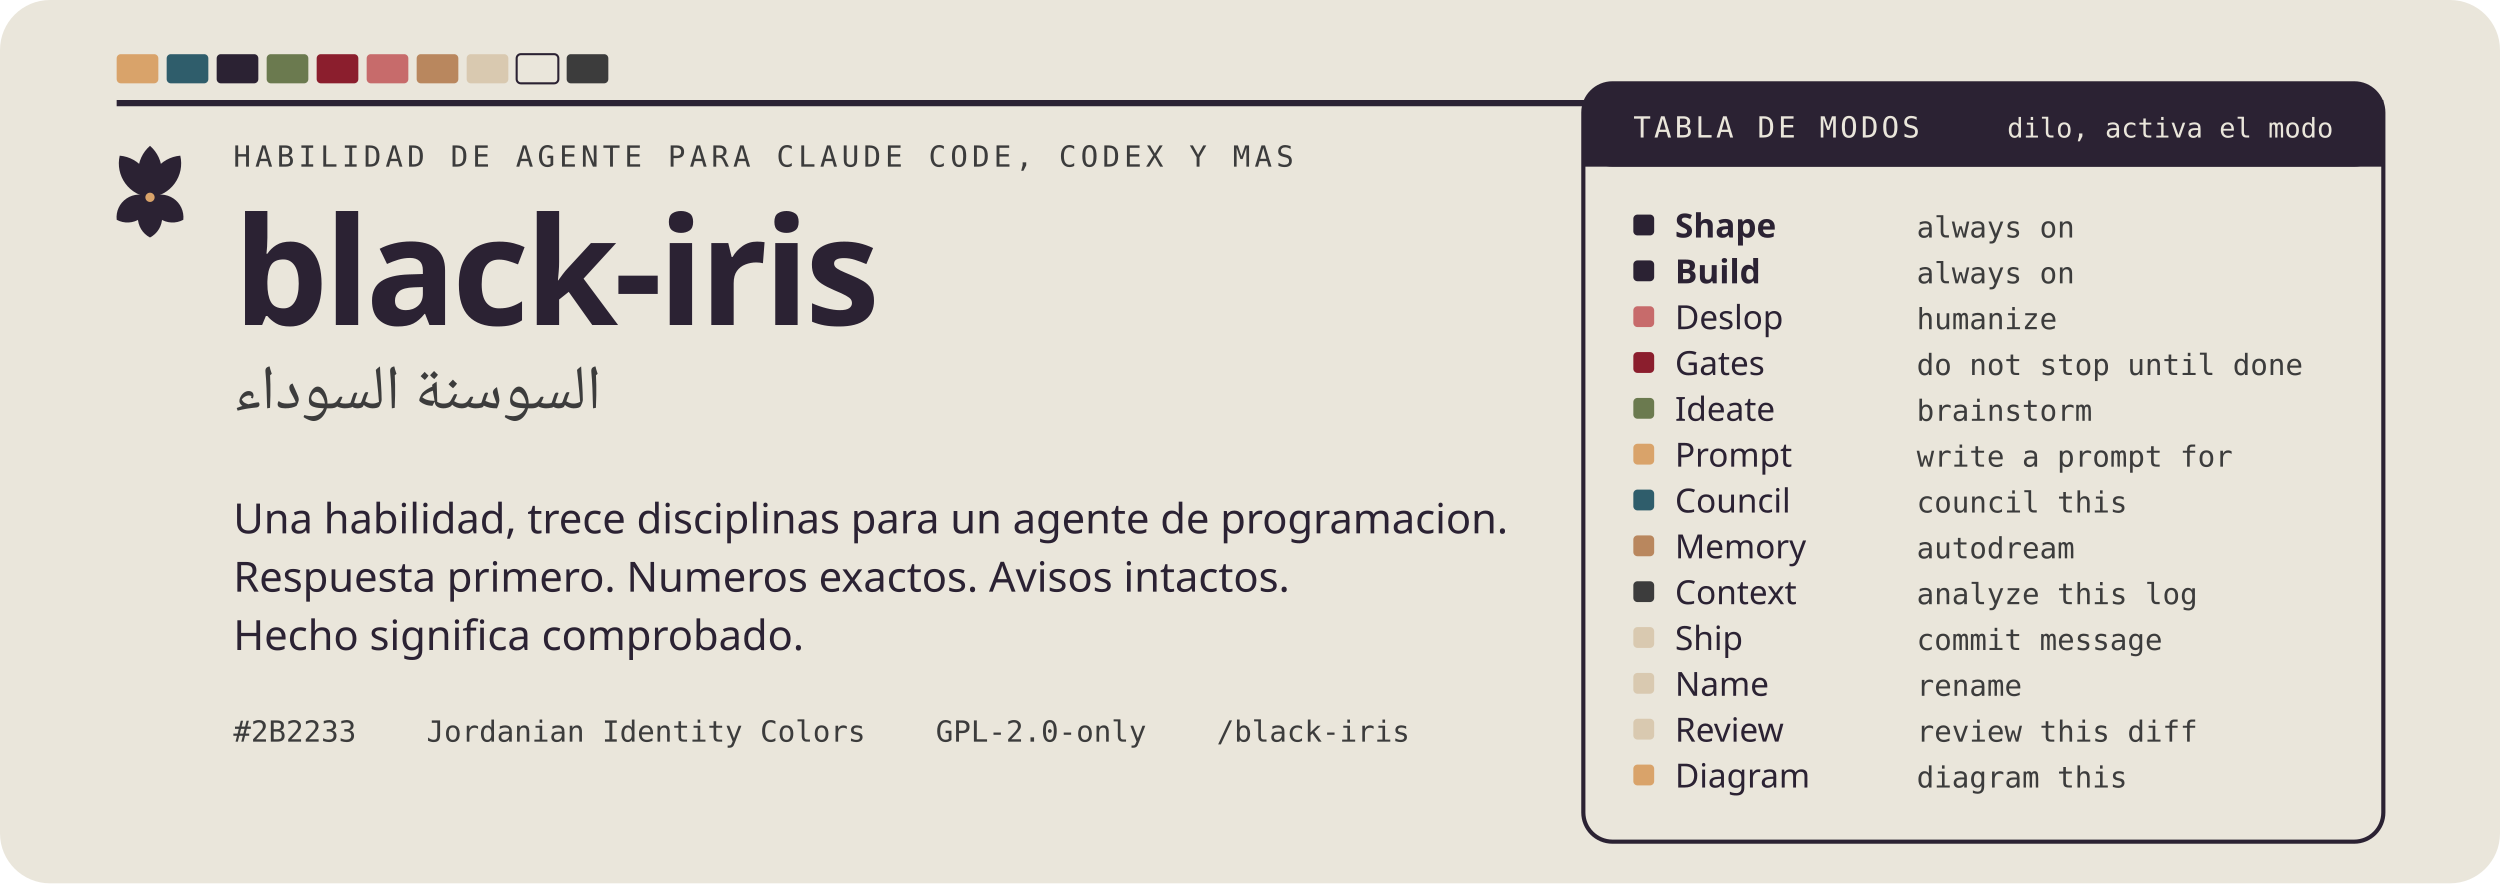
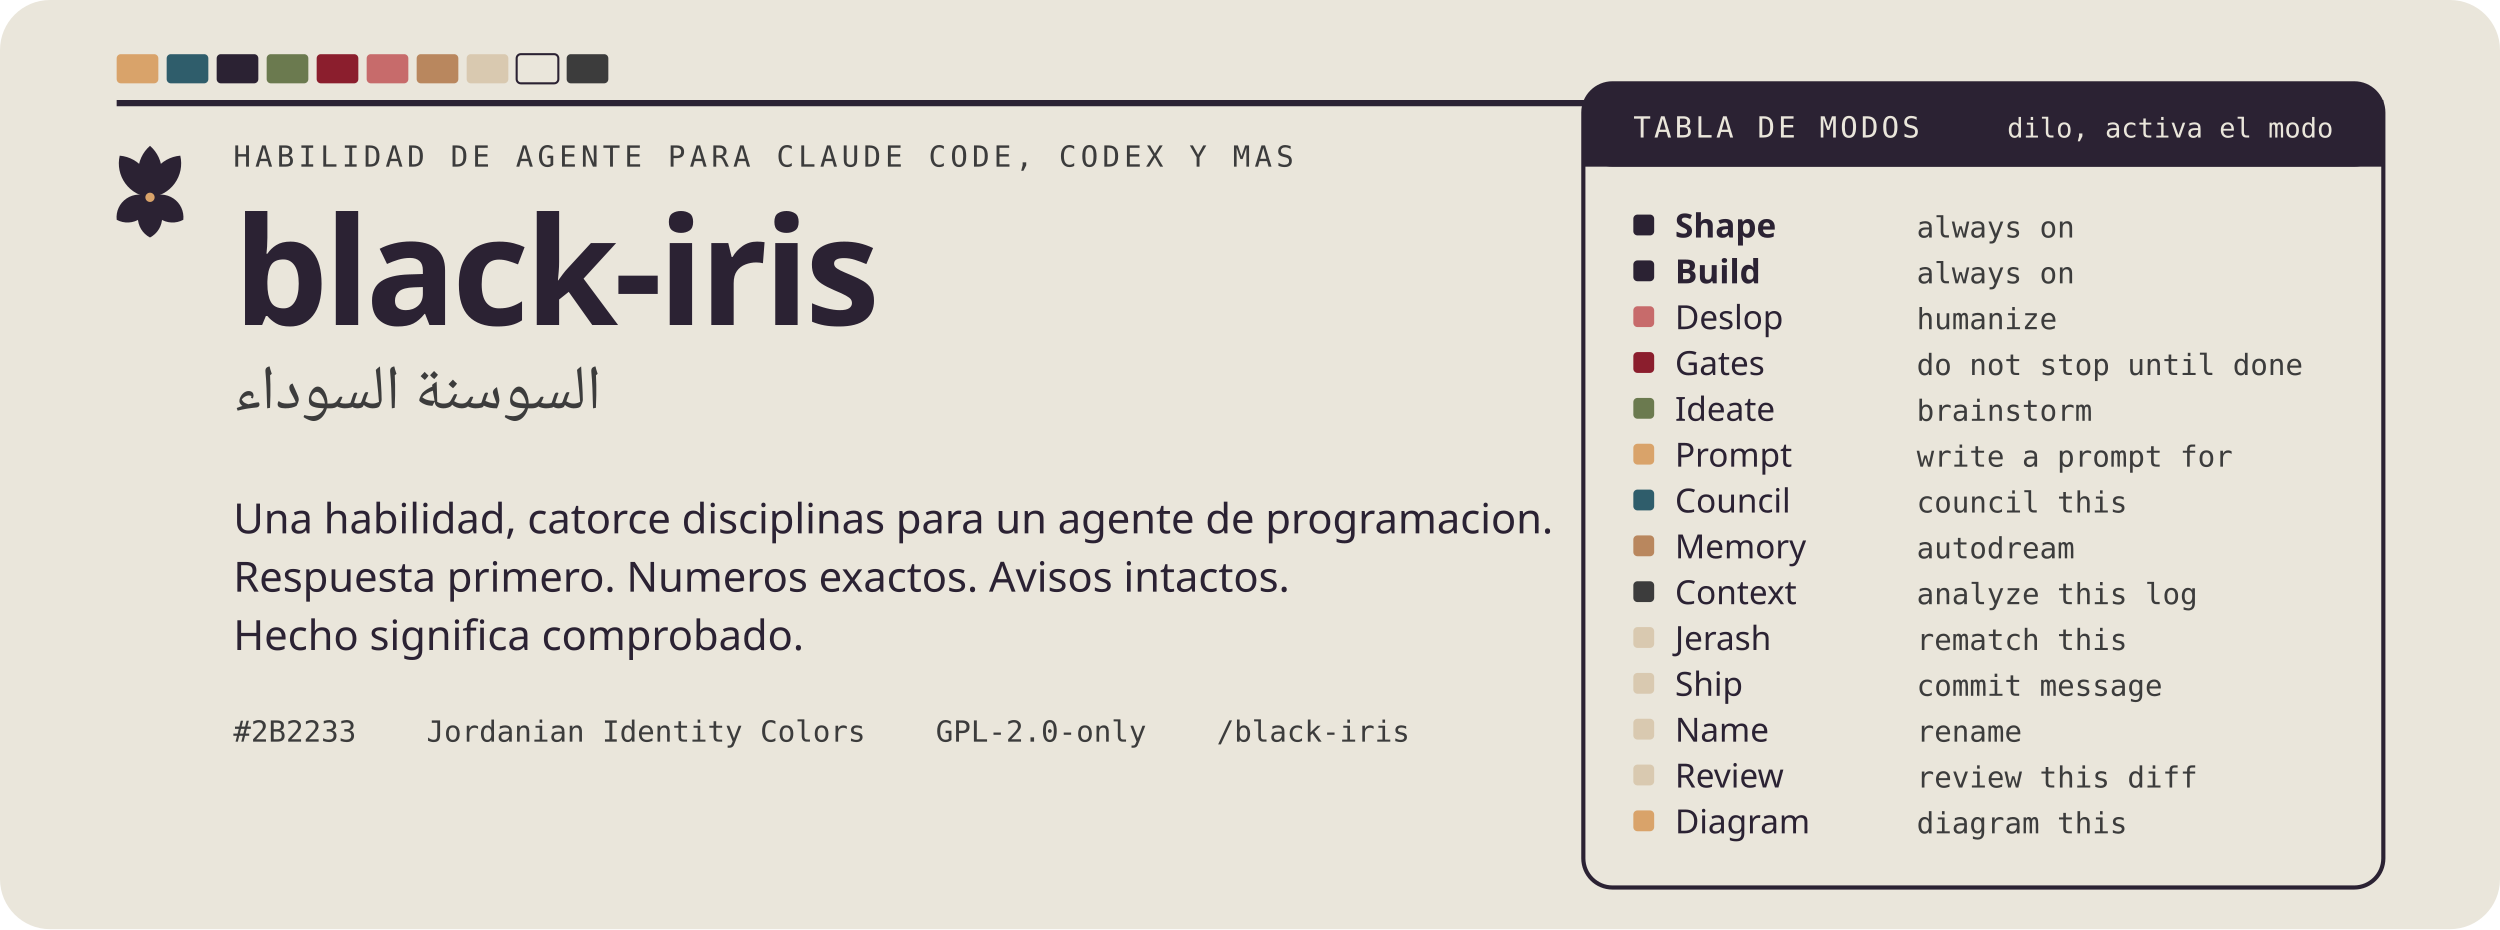
- <svg xmlns="http://www.w3.org/2000/svg" width="1200" height="424" viewBox="0 0 1200 424" role="img" aria-labelledby="title desc">
-   <rect width="1200" height="424" rx="24" fill="#EAE6DB" />
+ <svg xmlns="http://www.w3.org/2000/svg" width="1200" height="446" viewBox="0 0 1200 446" role="img" aria-labelledby="title desc">
+   <rect width="1200" height="446" rx="24" fill="#EAE6DB" />
  <rect x="56" y="48" width="1088" height="3" fill="#2B2233" />
  <g id="identity-strip" transform="translate(56 26)">
    <rect x="0" y="0" width="20" height="14" rx="2" fill="#D9A36A" />
    <rect x="24" y="0" width="20" height="14" rx="2" fill="#2F5D6B" />
    <rect x="48" y="0" width="20" height="14" rx="2" fill="#2B2233" />
    <rect x="72" y="0" width="20" height="14" rx="2" fill="#6B7A4F" />
    <rect x="96" y="0" width="20" height="14" rx="2" fill="#8B1E2D" />
    <rect x="120" y="0" width="20" height="14" rx="2" fill="#C76B6B" />
    <rect x="144" y="0" width="20" height="14" rx="2" fill="#B9875E" />
    <rect x="168" y="0" width="20" height="14" rx="2" fill="#D9C9B0" />
    <rect x="192" y="0" width="20" height="14" rx="2" fill="#EAE6DB" stroke="#2B2233" stroke-width="1" />
    <rect x="216" y="0" width="20" height="14" rx="2" fill="#3C3C3C" />
  </g>
  <g transform="translate(72 92) scale(0.2472) translate(-128.0 -129.0)">
    <path fill="#2B2233" d="M128 140 A66 66 0 0 1 69.22 59.1 A66 66 0 0 1 128 140 Z" />
    <path fill="#2B2233" d="M128 140 A66 66 0 0 1 128.0 40.0 A66 66 0 0 1 128 140 Z" />
    <path fill="#2B2233" d="M128 140 A66 66 0 0 1 186.78 59.1 A66 66 0 0 1 128 140 Z" />
    <path fill="#2B2233" d="M128 140 A44 44 0 0 1 192.66 183.62 A44 44 0 0 1 128 140 Z" />
    <path fill="#2B2233" d="M128 140 A44 44 0 0 1 128.0 218.0 A44 44 0 0 1 128 140 Z" />
    <path fill="#2B2233" d="M128 140 A44 44 0 0 1 63.34 183.62 A44 44 0 0 1 128 140 Z" />
    <circle cx="128" cy="140" r="9" fill="#D9A36A" />
  </g>
  <g id="title-block" transform="translate(112 64)">
    <text x="0" y="16" font-family="ui-monospace, SFMono-Regular, Menlo, monospace" font-size="14" letter-spacing="2" fill="#3C3C3C">HABILIDAD DE AGENTE PARA CLAUDE CODE, CODEX Y MAS</text>
    <text x="0" y="92" font-family="-apple-system, BlinkMacSystemFont, 'Segoe UI', 'Noto Sans', 'Noto Naskh Arabic', sans-serif" font-size="72" font-weight="800" letter-spacing="-2" fill="#2B2233">black-iris</text>
    <text x="0" y="132" font-family="-apple-system, BlinkMacSystemFont, 'Segoe UI', 'Noto Sans', 'Noto Naskh Arabic', sans-serif" font-size="30" fill="#3C3C3C">السوسنة السوداء</text>
-     <text x="0" y="192" font-family="-apple-system, BlinkMacSystemFont, 'Segoe UI', 'Noto Sans', 'Noto Naskh Arabic', sans-serif" font-size="20" fill="#2B2233">Una habilidad, trece disciplinas para un agente de programacion.</text>
+     <text x="0" y="192" font-family="-apple-system, BlinkMacSystemFont, 'Segoe UI', 'Noto Sans', 'Noto Naskh Arabic', sans-serif" font-size="20" fill="#2B2233">Una habilidad, catorce disciplinas para un agente de programacion.</text>
    <text x="0" y="220" font-family="-apple-system, BlinkMacSystemFont, 'Segoe UI', 'Noto Sans', 'Noto Naskh Arabic', sans-serif" font-size="20" fill="#2B2233">Respuesta primero. Numeros exactos. Avisos intactos.</text>
    <text x="0" y="248" font-family="-apple-system, BlinkMacSystemFont, 'Segoe UI', 'Noto Sans', 'Noto Naskh Arabic', sans-serif" font-size="20" fill="#2B2233">Hecho significa comprobado.</text>
    <text x="0" y="292" xml:space="preserve" font-family="ui-monospace, SFMono-Regular, Menlo, monospace" font-size="14" fill="#3C3C3C">#2B2233    Jordanian Identity Colors    GPL-2.0-only    /black-iris</text>
  </g>
  <g id="project-proof" transform="translate(760 40)">
-     <rect x="0" y="0" width="384" height="364" rx="14" fill="#EAE6DB" stroke="#2B2233" stroke-width="2" />
+     <rect x="0" y="0" width="384" height="386" rx="14" fill="#EAE6DB" stroke="#2B2233" stroke-width="2" />
    <rect x="0" y="0" width="384" height="40" rx="14" fill="#2B2233" />
    <rect x="0" y="26" width="384" height="14" fill="#2B2233" />
    <text x="24" y="26" font-family="ui-monospace, SFMono-Regular, Menlo, monospace" font-size="14" letter-spacing="1.5" fill="#EAE6DB">TABLA DE MODOS</text>
    <text x="360" y="26" text-anchor="end" font-family="ui-monospace, SFMono-Regular, Menlo, monospace" font-size="13" fill="#EAE6DB">dilo, activa el modo</text>
    <rect x="24" y="63" width="10" height="10" rx="2" fill="#2B2233" />
    <text x="44" y="74" font-family="-apple-system, BlinkMacSystemFont, 'Segoe UI', 'Noto Sans', 'Noto Naskh Arabic', sans-serif" font-size="16" font-weight="700" fill="#2B2233">Shape</text>
    <text x="160" y="74" font-family="ui-monospace, SFMono-Regular, Menlo, monospace" font-size="14" fill="#3C3C3C">always on</text>
    <rect x="24" y="85" width="10" height="10" rx="2" fill="#2B2233" />
    <text x="44" y="96" font-family="-apple-system, BlinkMacSystemFont, 'Segoe UI', 'Noto Sans', 'Noto Naskh Arabic', sans-serif" font-size="16" font-weight="700" fill="#2B2233">Build</text>
    <text x="160" y="96" font-family="ui-monospace, SFMono-Regular, Menlo, monospace" font-size="14" fill="#3C3C3C">always on</text>
    <rect x="24" y="107" width="10" height="10" rx="2" fill="#C76B6B" />
    <text x="44" y="118" font-family="-apple-system, BlinkMacSystemFont, 'Segoe UI', 'Noto Sans', 'Noto Naskh Arabic', sans-serif" font-size="16" font-weight="500" fill="#2B2233">Deslop</text>
    <text x="160" y="118" font-family="ui-monospace, SFMono-Regular, Menlo, monospace" font-size="14" fill="#3C3C3C">humanize</text>
    <rect x="24" y="129" width="10" height="10" rx="2" fill="#8B1E2D" />
    <text x="44" y="140" font-family="-apple-system, BlinkMacSystemFont, 'Segoe UI', 'Noto Sans', 'Noto Naskh Arabic', sans-serif" font-size="16" font-weight="500" fill="#2B2233">Gates</text>
    <text x="160" y="140" font-family="ui-monospace, SFMono-Regular, Menlo, monospace" font-size="14" fill="#3C3C3C">do not stop until done</text>
    <rect x="24" y="151" width="10" height="10" rx="2" fill="#6B7A4F" />
    <text x="44" y="162" font-family="-apple-system, BlinkMacSystemFont, 'Segoe UI', 'Noto Sans', 'Noto Naskh Arabic', sans-serif" font-size="16" font-weight="500" fill="#2B2233">Ideate</text>
    <text x="160" y="162" font-family="ui-monospace, SFMono-Regular, Menlo, monospace" font-size="14" fill="#3C3C3C">brainstorm</text>
    <rect x="24" y="173" width="10" height="10" rx="2" fill="#D9A36A" />
    <text x="44" y="184" font-family="-apple-system, BlinkMacSystemFont, 'Segoe UI', 'Noto Sans', 'Noto Naskh Arabic', sans-serif" font-size="16" font-weight="500" fill="#2B2233">Prompt</text>
    <text x="160" y="184" font-family="ui-monospace, SFMono-Regular, Menlo, monospace" font-size="14" fill="#3C3C3C">write a prompt for</text>
    <rect x="24" y="195" width="10" height="10" rx="2" fill="#2F5D6B" />
    <text x="44" y="206" font-family="-apple-system, BlinkMacSystemFont, 'Segoe UI', 'Noto Sans', 'Noto Naskh Arabic', sans-serif" font-size="16" font-weight="500" fill="#2B2233">Council</text>
    <text x="160" y="206" font-family="ui-monospace, SFMono-Regular, Menlo, monospace" font-size="14" fill="#3C3C3C">council this</text>
    <rect x="24" y="217" width="10" height="10" rx="2" fill="#B9875E" />
    <text x="44" y="228" font-family="-apple-system, BlinkMacSystemFont, 'Segoe UI', 'Noto Sans', 'Noto Naskh Arabic', sans-serif" font-size="16" font-weight="500" fill="#2B2233">Memory</text>
    <text x="160" y="228" font-family="ui-monospace, SFMono-Regular, Menlo, monospace" font-size="14" fill="#3C3C3C">autodream</text>
    <rect x="24" y="239" width="10" height="10" rx="2" fill="#3C3C3C" />
    <text x="44" y="250" font-family="-apple-system, BlinkMacSystemFont, 'Segoe UI', 'Noto Sans', 'Noto Naskh Arabic', sans-serif" font-size="16" font-weight="500" fill="#2B2233">Context</text>
    <text x="160" y="250" font-family="ui-monospace, SFMono-Regular, Menlo, monospace" font-size="14" fill="#3C3C3C">analyze this log</text>
    <rect x="24" y="261" width="10" height="10" rx="2" fill="#D9C9B0" />
-     <text x="44" y="272" font-family="-apple-system, BlinkMacSystemFont, 'Segoe UI', 'Noto Sans', 'Noto Naskh Arabic', sans-serif" font-size="16" font-weight="500" fill="#2B2233">Ship</text>
-     <text x="160" y="272" font-family="ui-monospace, SFMono-Regular, Menlo, monospace" font-size="14" fill="#3C3C3C">commit message</text>
+     <text x="44" y="272" font-family="-apple-system, BlinkMacSystemFont, 'Segoe UI', 'Noto Sans', 'Noto Naskh Arabic', sans-serif" font-size="16" font-weight="500" fill="#2B2233">Jerash</text>
+     <text x="160" y="272" font-family="ui-monospace, SFMono-Regular, Menlo, monospace" font-size="14" fill="#3C3C3C">rematch this</text>
    <rect x="24" y="283" width="10" height="10" rx="2" fill="#D9C9B0" />
-     <text x="44" y="294" font-family="-apple-system, BlinkMacSystemFont, 'Segoe UI', 'Noto Sans', 'Noto Naskh Arabic', sans-serif" font-size="16" font-weight="500" fill="#2B2233">Name</text>
-     <text x="160" y="294" font-family="ui-monospace, SFMono-Regular, Menlo, monospace" font-size="14" fill="#3C3C3C">rename</text>
+     <text x="44" y="294" font-family="-apple-system, BlinkMacSystemFont, 'Segoe UI', 'Noto Sans', 'Noto Naskh Arabic', sans-serif" font-size="16" font-weight="500" fill="#2B2233">Ship</text>
+     <text x="160" y="294" font-family="ui-monospace, SFMono-Regular, Menlo, monospace" font-size="14" fill="#3C3C3C">commit message</text>
    <rect x="24" y="305" width="10" height="10" rx="2" fill="#D9C9B0" />
-     <text x="44" y="316" font-family="-apple-system, BlinkMacSystemFont, 'Segoe UI', 'Noto Sans', 'Noto Naskh Arabic', sans-serif" font-size="16" font-weight="500" fill="#2B2233">Review</text>
-     <text x="160" y="316" font-family="ui-monospace, SFMono-Regular, Menlo, monospace" font-size="14" fill="#3C3C3C">review this diff</text>
-     <rect x="24" y="327" width="10" height="10" rx="2" fill="#D9A36A" />
-     <text x="44" y="338" font-family="-apple-system, BlinkMacSystemFont, 'Segoe UI', 'Noto Sans', 'Noto Naskh Arabic', sans-serif" font-size="16" font-weight="500" fill="#2B2233">Diagram</text>
-     <text x="160" y="338" font-family="ui-monospace, SFMono-Regular, Menlo, monospace" font-size="14" fill="#3C3C3C">diagram this</text>
+     <text x="44" y="316" font-family="-apple-system, BlinkMacSystemFont, 'Segoe UI', 'Noto Sans', 'Noto Naskh Arabic', sans-serif" font-size="16" font-weight="500" fill="#2B2233">Name</text>
+     <text x="160" y="316" font-family="ui-monospace, SFMono-Regular, Menlo, monospace" font-size="14" fill="#3C3C3C">rename</text>
+     <rect x="24" y="327" width="10" height="10" rx="2" fill="#D9C9B0" />
+     <text x="44" y="338" font-family="-apple-system, BlinkMacSystemFont, 'Segoe UI', 'Noto Sans', 'Noto Naskh Arabic', sans-serif" font-size="16" font-weight="500" fill="#2B2233">Review</text>
+     <text x="160" y="338" font-family="ui-monospace, SFMono-Regular, Menlo, monospace" font-size="14" fill="#3C3C3C">review this diff</text>
+     <rect x="24" y="349" width="10" height="10" rx="2" fill="#D9A36A" />
+     <text x="44" y="360" font-family="-apple-system, BlinkMacSystemFont, 'Segoe UI', 'Noto Sans', 'Noto Naskh Arabic', sans-serif" font-size="16" font-weight="500" fill="#2B2233">Diagram</text>
+     <text x="160" y="360" font-family="ui-monospace, SFMono-Regular, Menlo, monospace" font-size="14" fill="#3C3C3C">diagram this</text>
  </g>
</svg>
